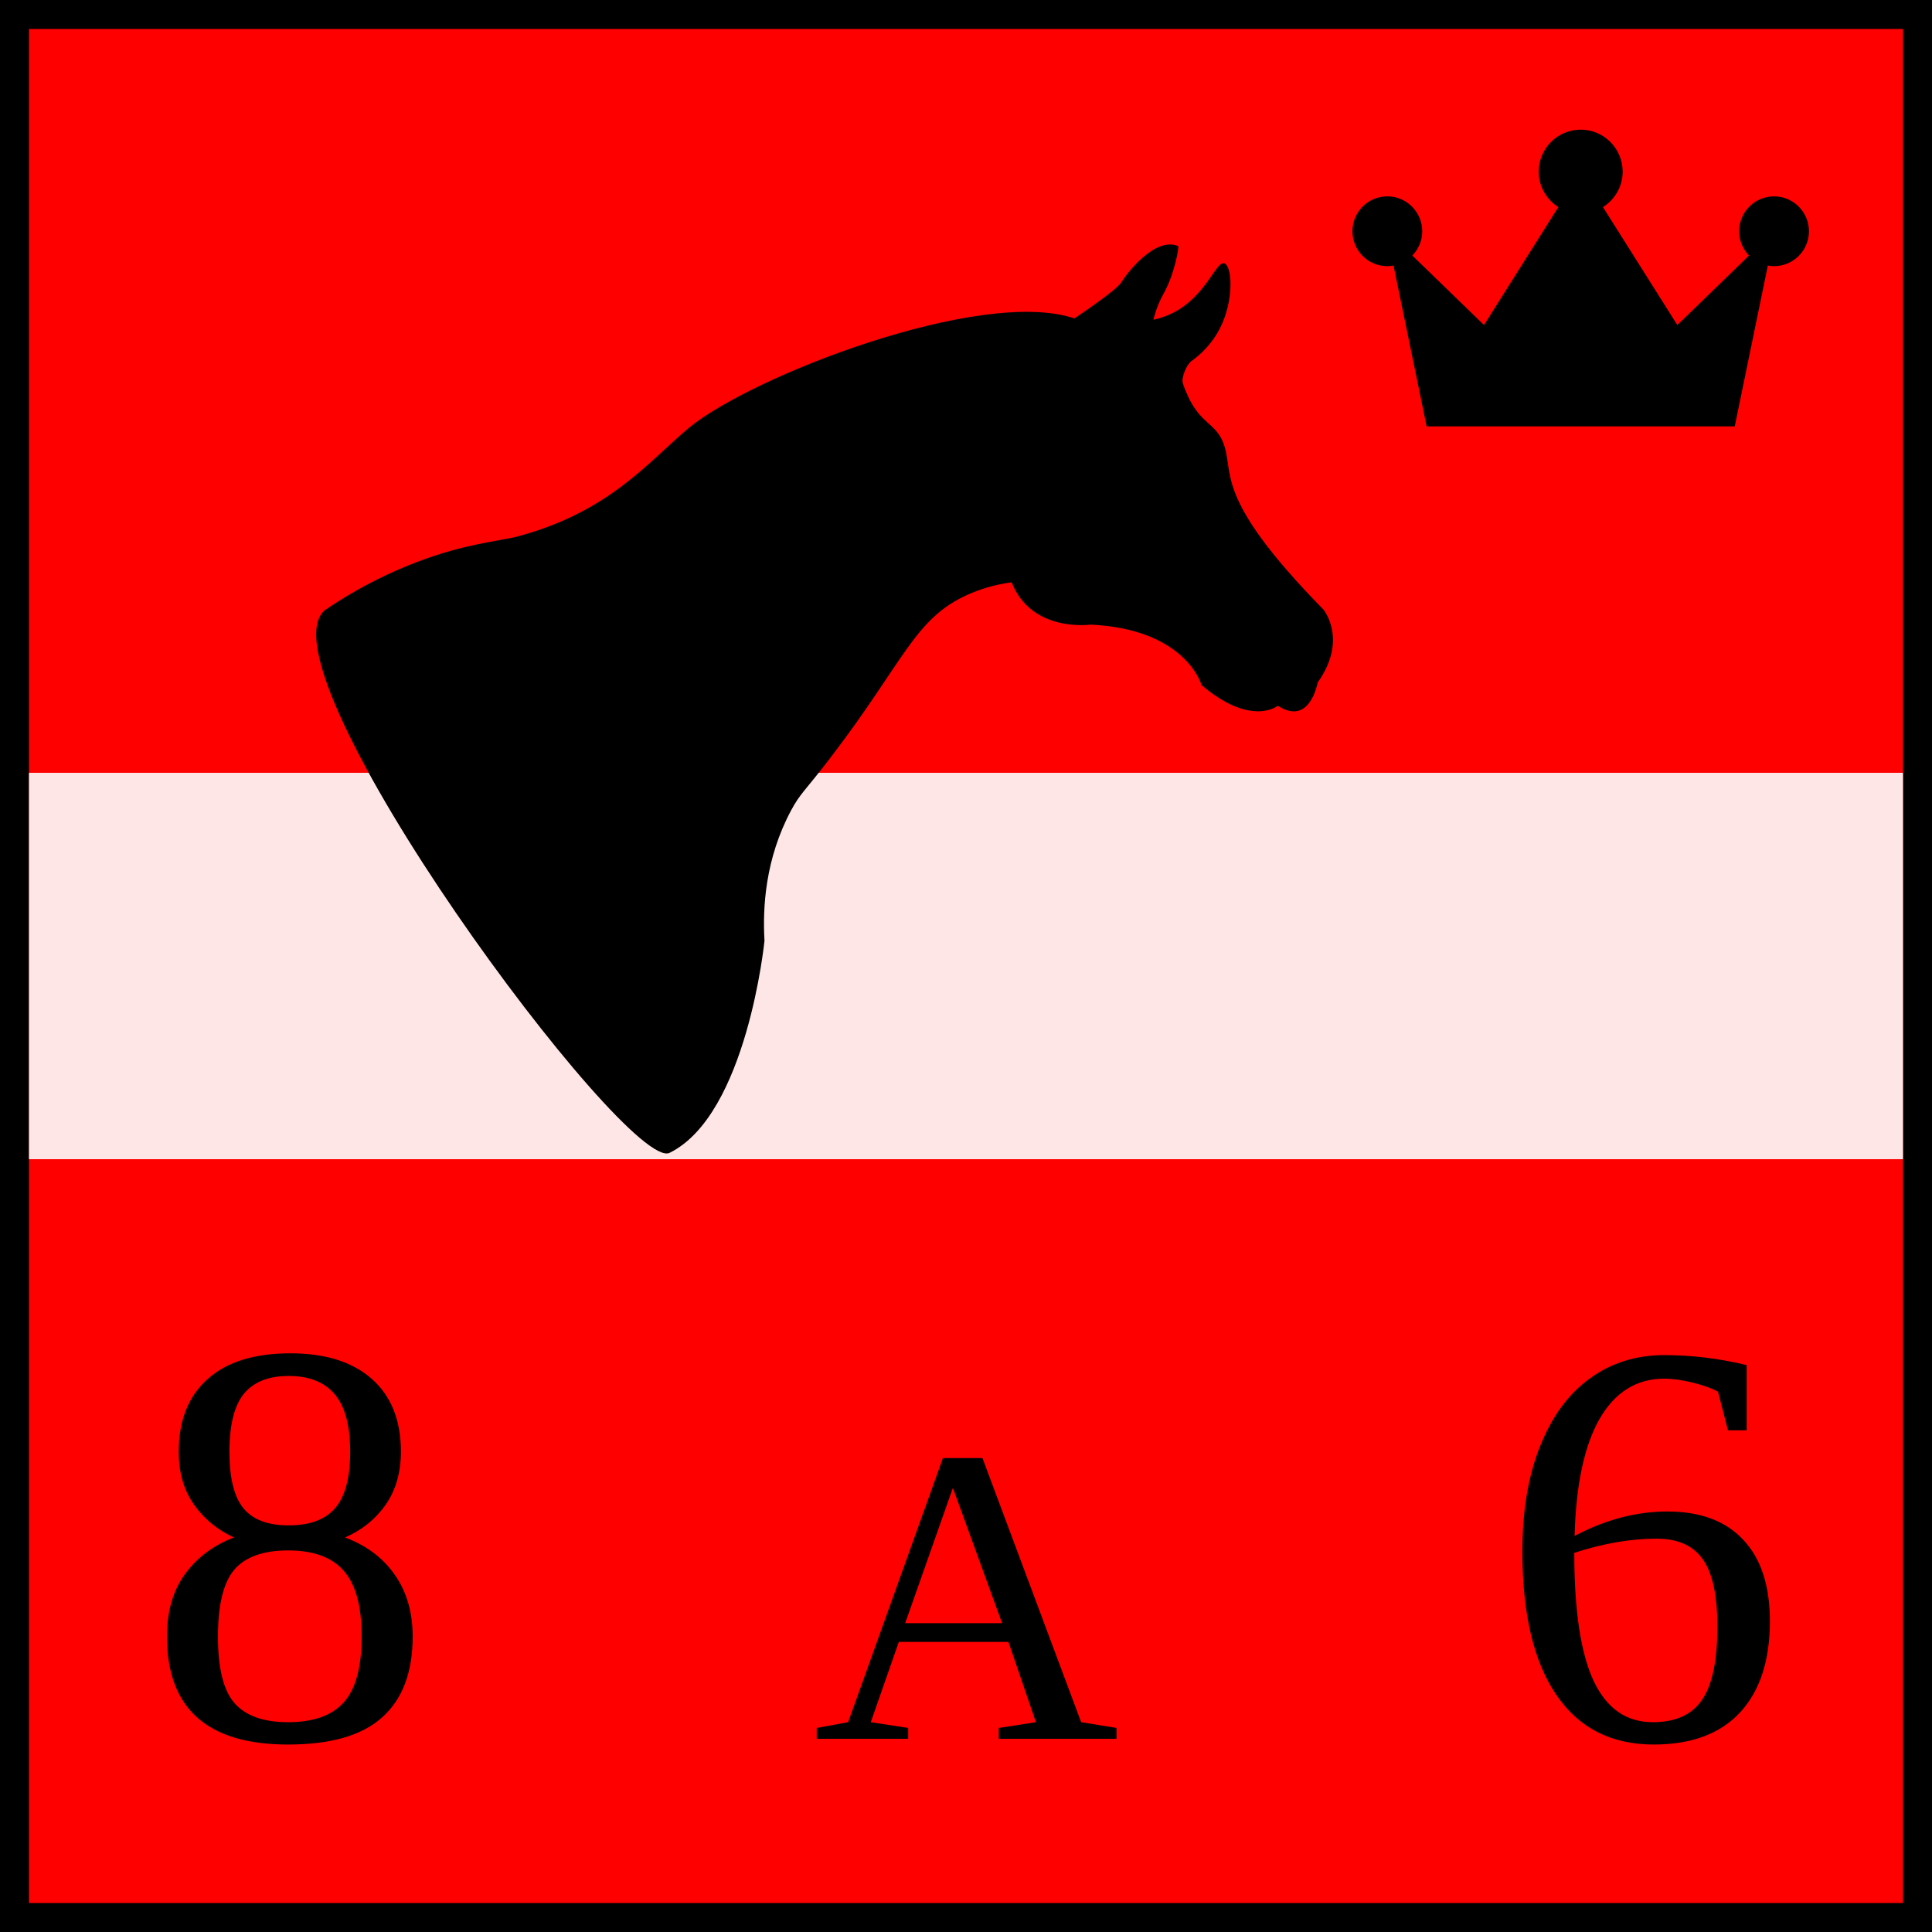
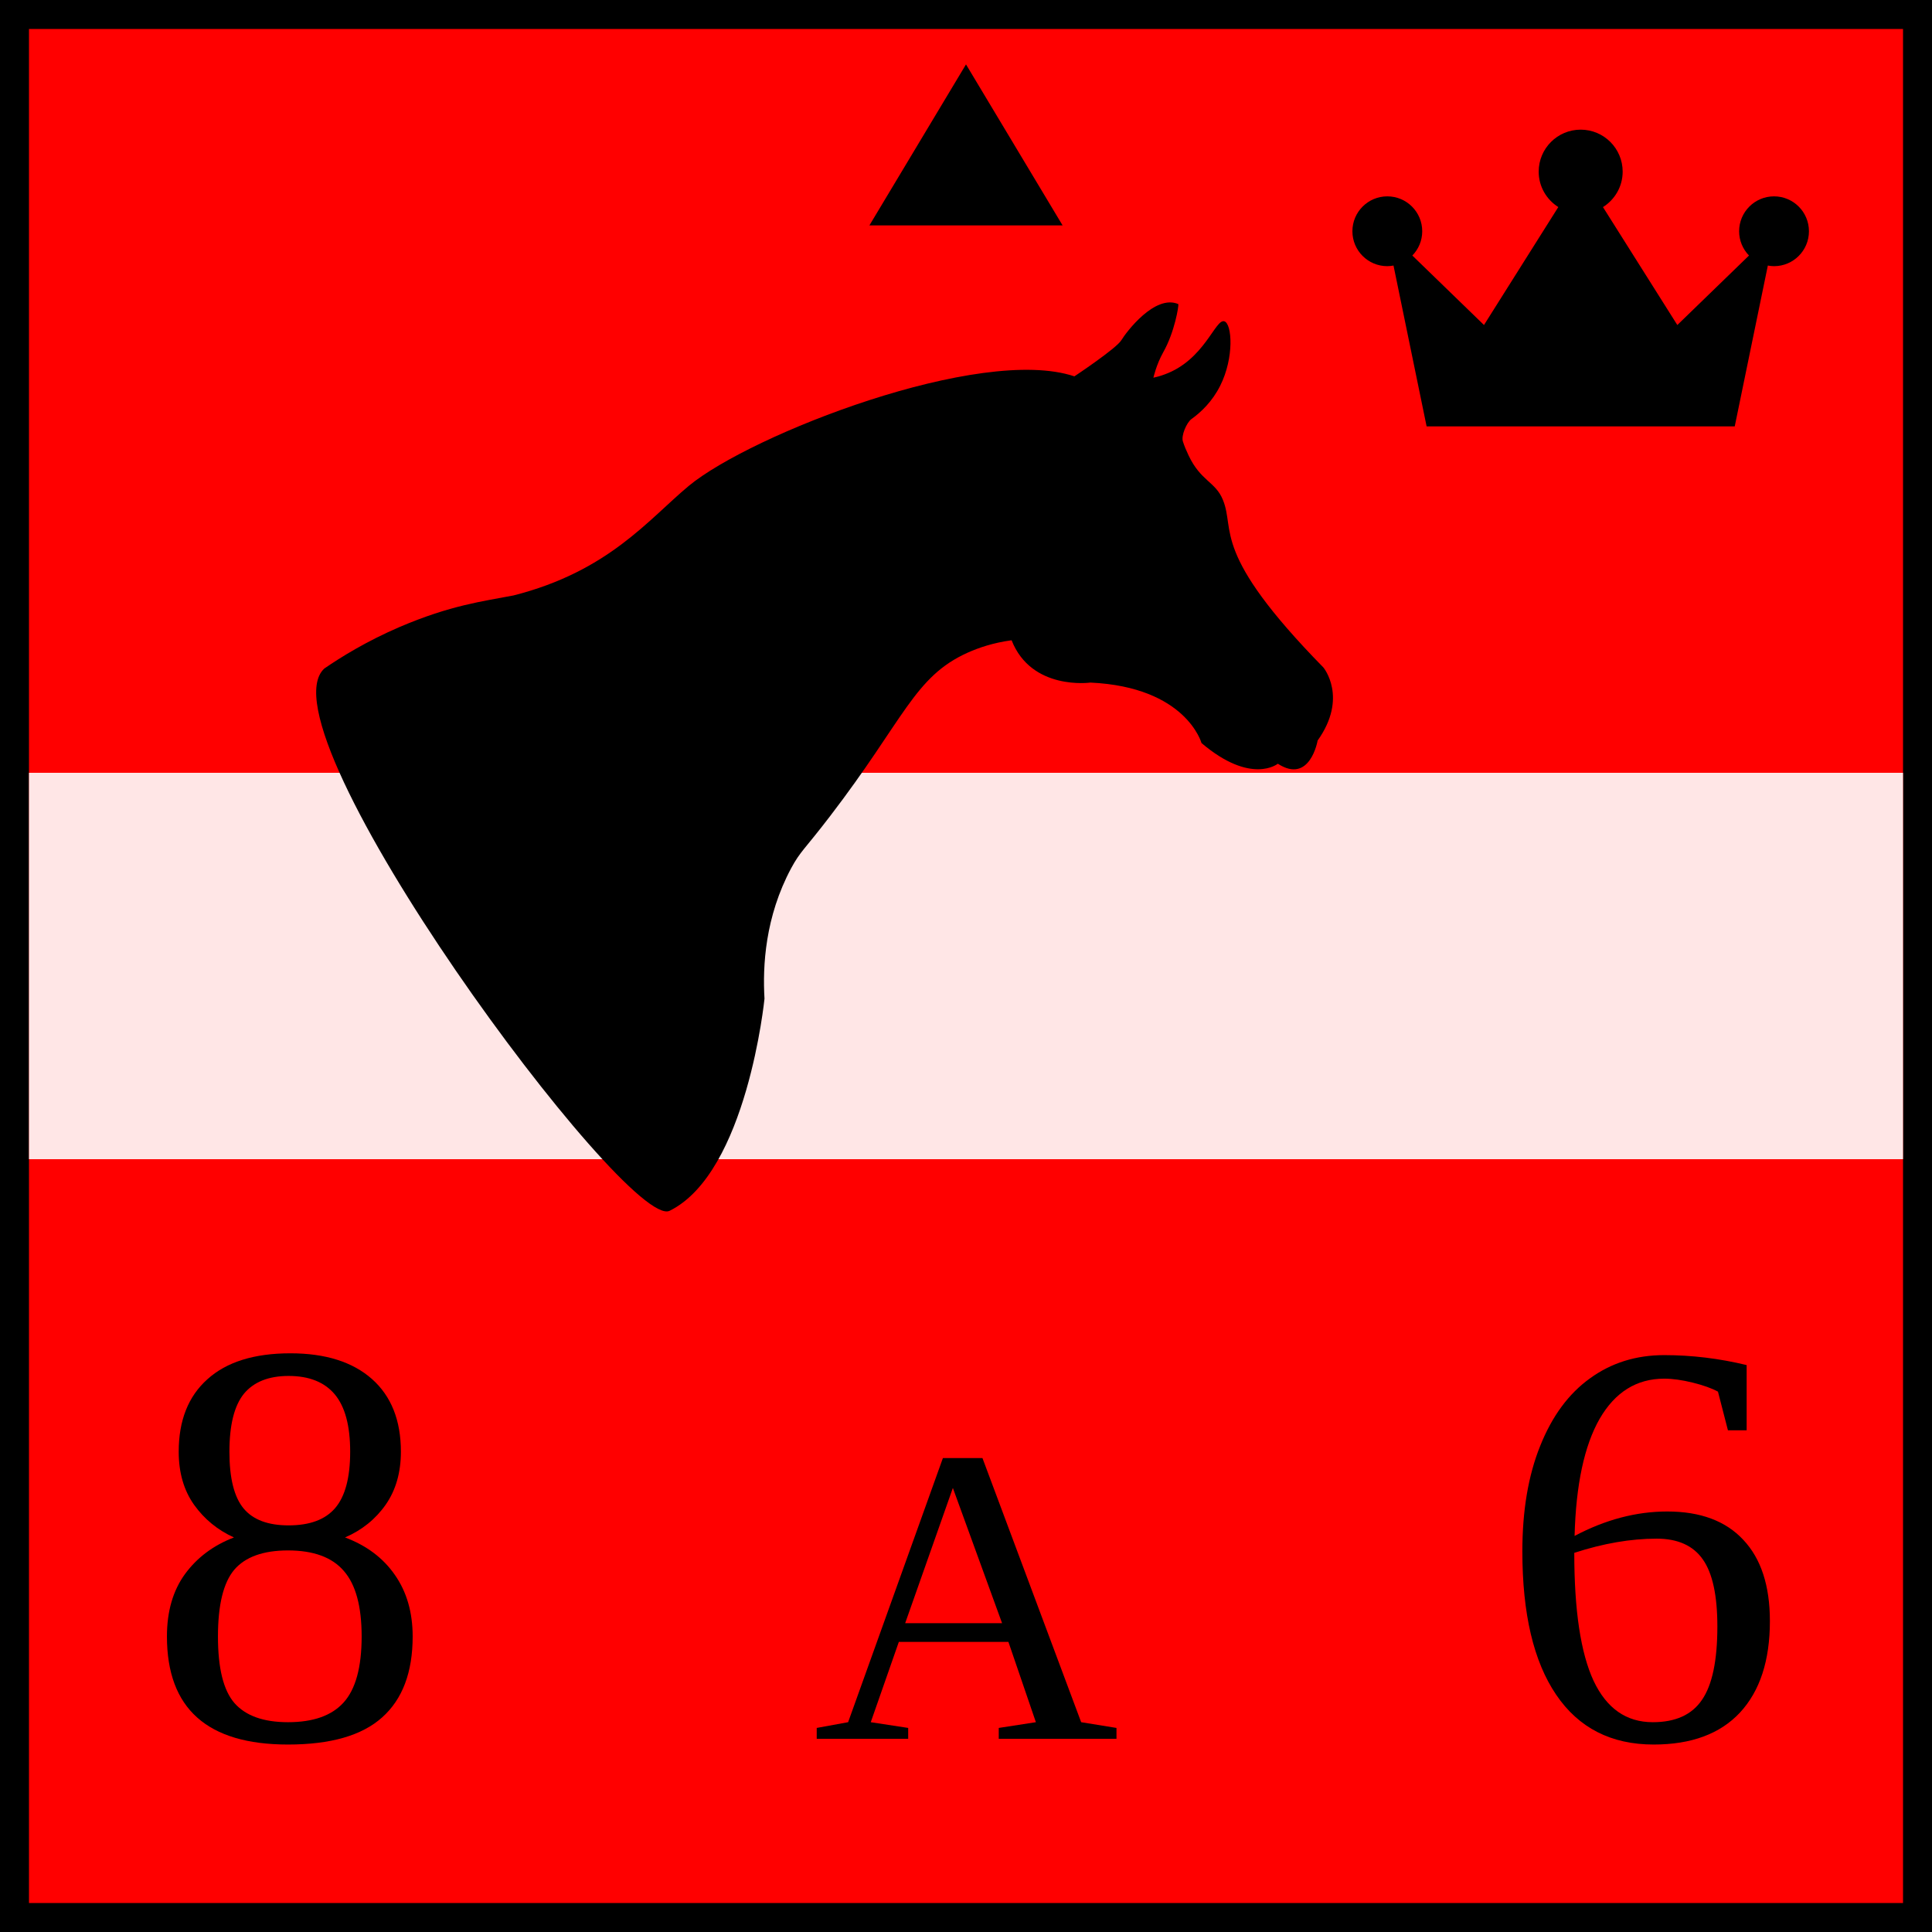
<svg xmlns="http://www.w3.org/2000/svg" width="60" height="60">
  <rect width="100%" height="100%" fill="red" stroke="black" stroke-width="3%" />
+   <g id="facing_arrow">
+     <polygon points="30,2 33,7 27,7" />
+   </g>
  <g id="scale" transform="scale(0.6)">
    <rect id="ineffective" x="1.5" y="40" height="20" width="97" fill="white" opacity="0.9" />
-     <g id="horse" transform="translate(10,5) scale(0.1,0.1)">
+     <g id="horse" transform="translate(10,8) scale(0.1,0.1)">
      <path id="horse_path" d="M533.7,86.3c4,1.2,5.2,18.7-2.1,33.3         c-4.1,8.2-9.9,13.7-14.9,17.3c-2.5,1.8-5.5,8.7-4.4,11.7c0.7,2.2,1.7,4.6,2.9,7.1c6.3,13.4,14,13.6,17.8,23.1         c6.5,15.9-6.4,27.1,52,86.7c0,0,12.9,15.5-3,37.8c0,0-3.9,22.8-20.6,12c0,0-13.7,11.2-39.5-10.7c0,0-7.9-29-57.5-31.3         c0,0-30.5,4.3-40.8-21.9c-9.6,1.3-17.1,3.9-22.7,6.4c-27.8,12.5-32.8,34.5-71.3,84.7c-13.4,17.5-15.3,18-20.1,26.9         c-13.5,25.2-14.8,50.6-13.8,67.5c0,0-9,90-49.1,109.8C224.7,557.5,32.9,297.9,67.9,266c8.6-5.9,21.8-14.1,39-21.5         c26.5-11.3,42.8-13.2,58.9-16.3c49.2-12.5,69.8-39.3,90.7-56.7c32.1-26.6,151.1-73,199.6-56.7c0,0,21.7-14.4,24.3-18.7         c2.6-4.3,17.4-23.9,29.5-18.7c0.3,0.8-1.9,14.5-7.8,24.9c-3.6,6.4-5.1,13.2-5.1,13.2c1.4-0.3,3.4-0.8,5.8-1.7         C523.5,106.3,529,84.9,533.7,86.3z" />
    </g>
    <g id="crown" transform="translate(70,5) scale(0.05,0.05)">
      <path d="M436.475,103.262c-19.961,0-36.141,16.18-36.141,36.141c0,9.776,3.92,18.613,10.226,25.12l-74.195,71.928l-76.969-122.068         c12.207-7.695,20.378-21.202,20.378-36.7c0-24.005-19.46-43.467-43.466-43.467c-24.005,0-43.465,19.462-43.465,43.467         c0,15.468,8.139,28.961,20.31,36.666l-76.938,122.101L62.05,164.528c6.311-6.505,10.232-15.346,10.232-25.125         c0-19.961-16.181-36.141-36.141-36.141S0,119.442,0,139.403c0,19.959,16.181,36.139,36.141,36.139         c2.196,0,4.322-0.272,6.411-0.647l34.27,166.474h318.972l34.27-166.474c2.088,0.378,4.215,0.647,6.412,0.647         c19.96,0,36.14-16.18,36.14-36.139C472.615,119.442,456.435,103.262,436.475,103.262z" />
    </g>
    <g id="attributes" text-anchor="middle" font-size="30">
      <g id="shield_wall_defense">
        <text x="85" y="90">6</text>
      </g>
      <g id="shield_wall_attack">
        <text x="15" y="90">8</text>
      </g>
      <g id="morale_rating">
        <text x="50" y="90" font-size="22">A</text>
      </g>
    </g>
  </g>
</svg>
